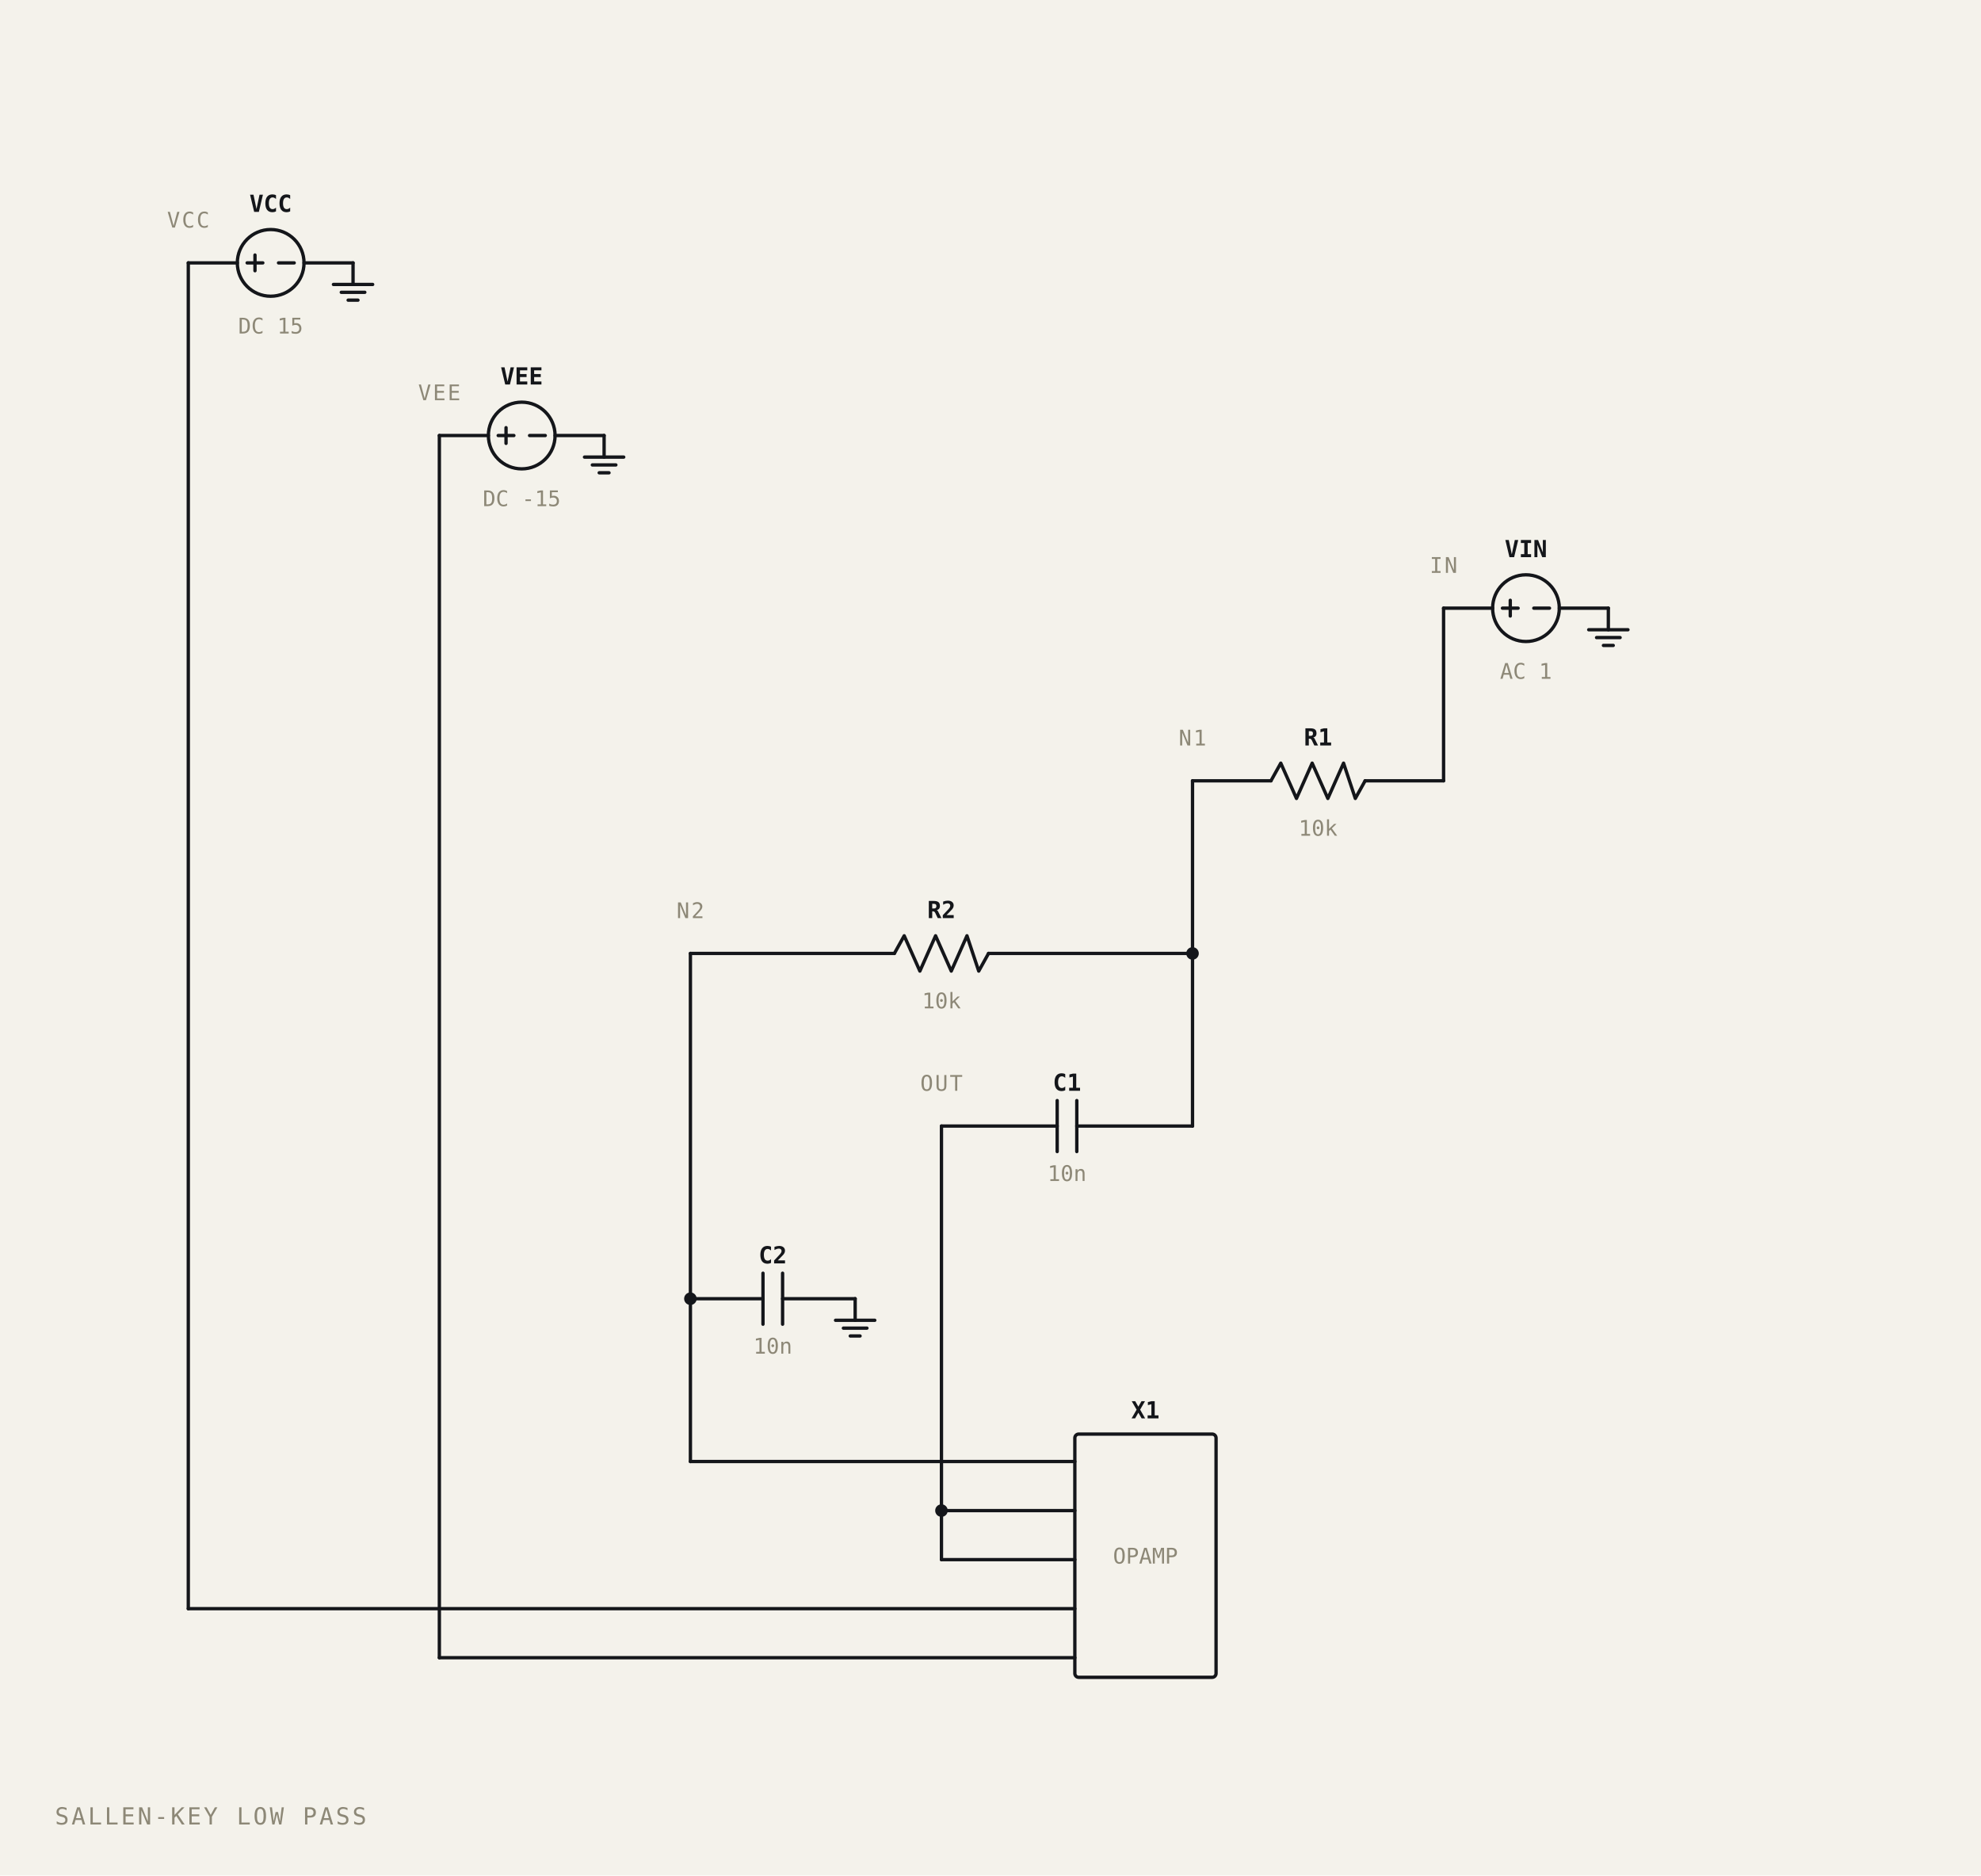
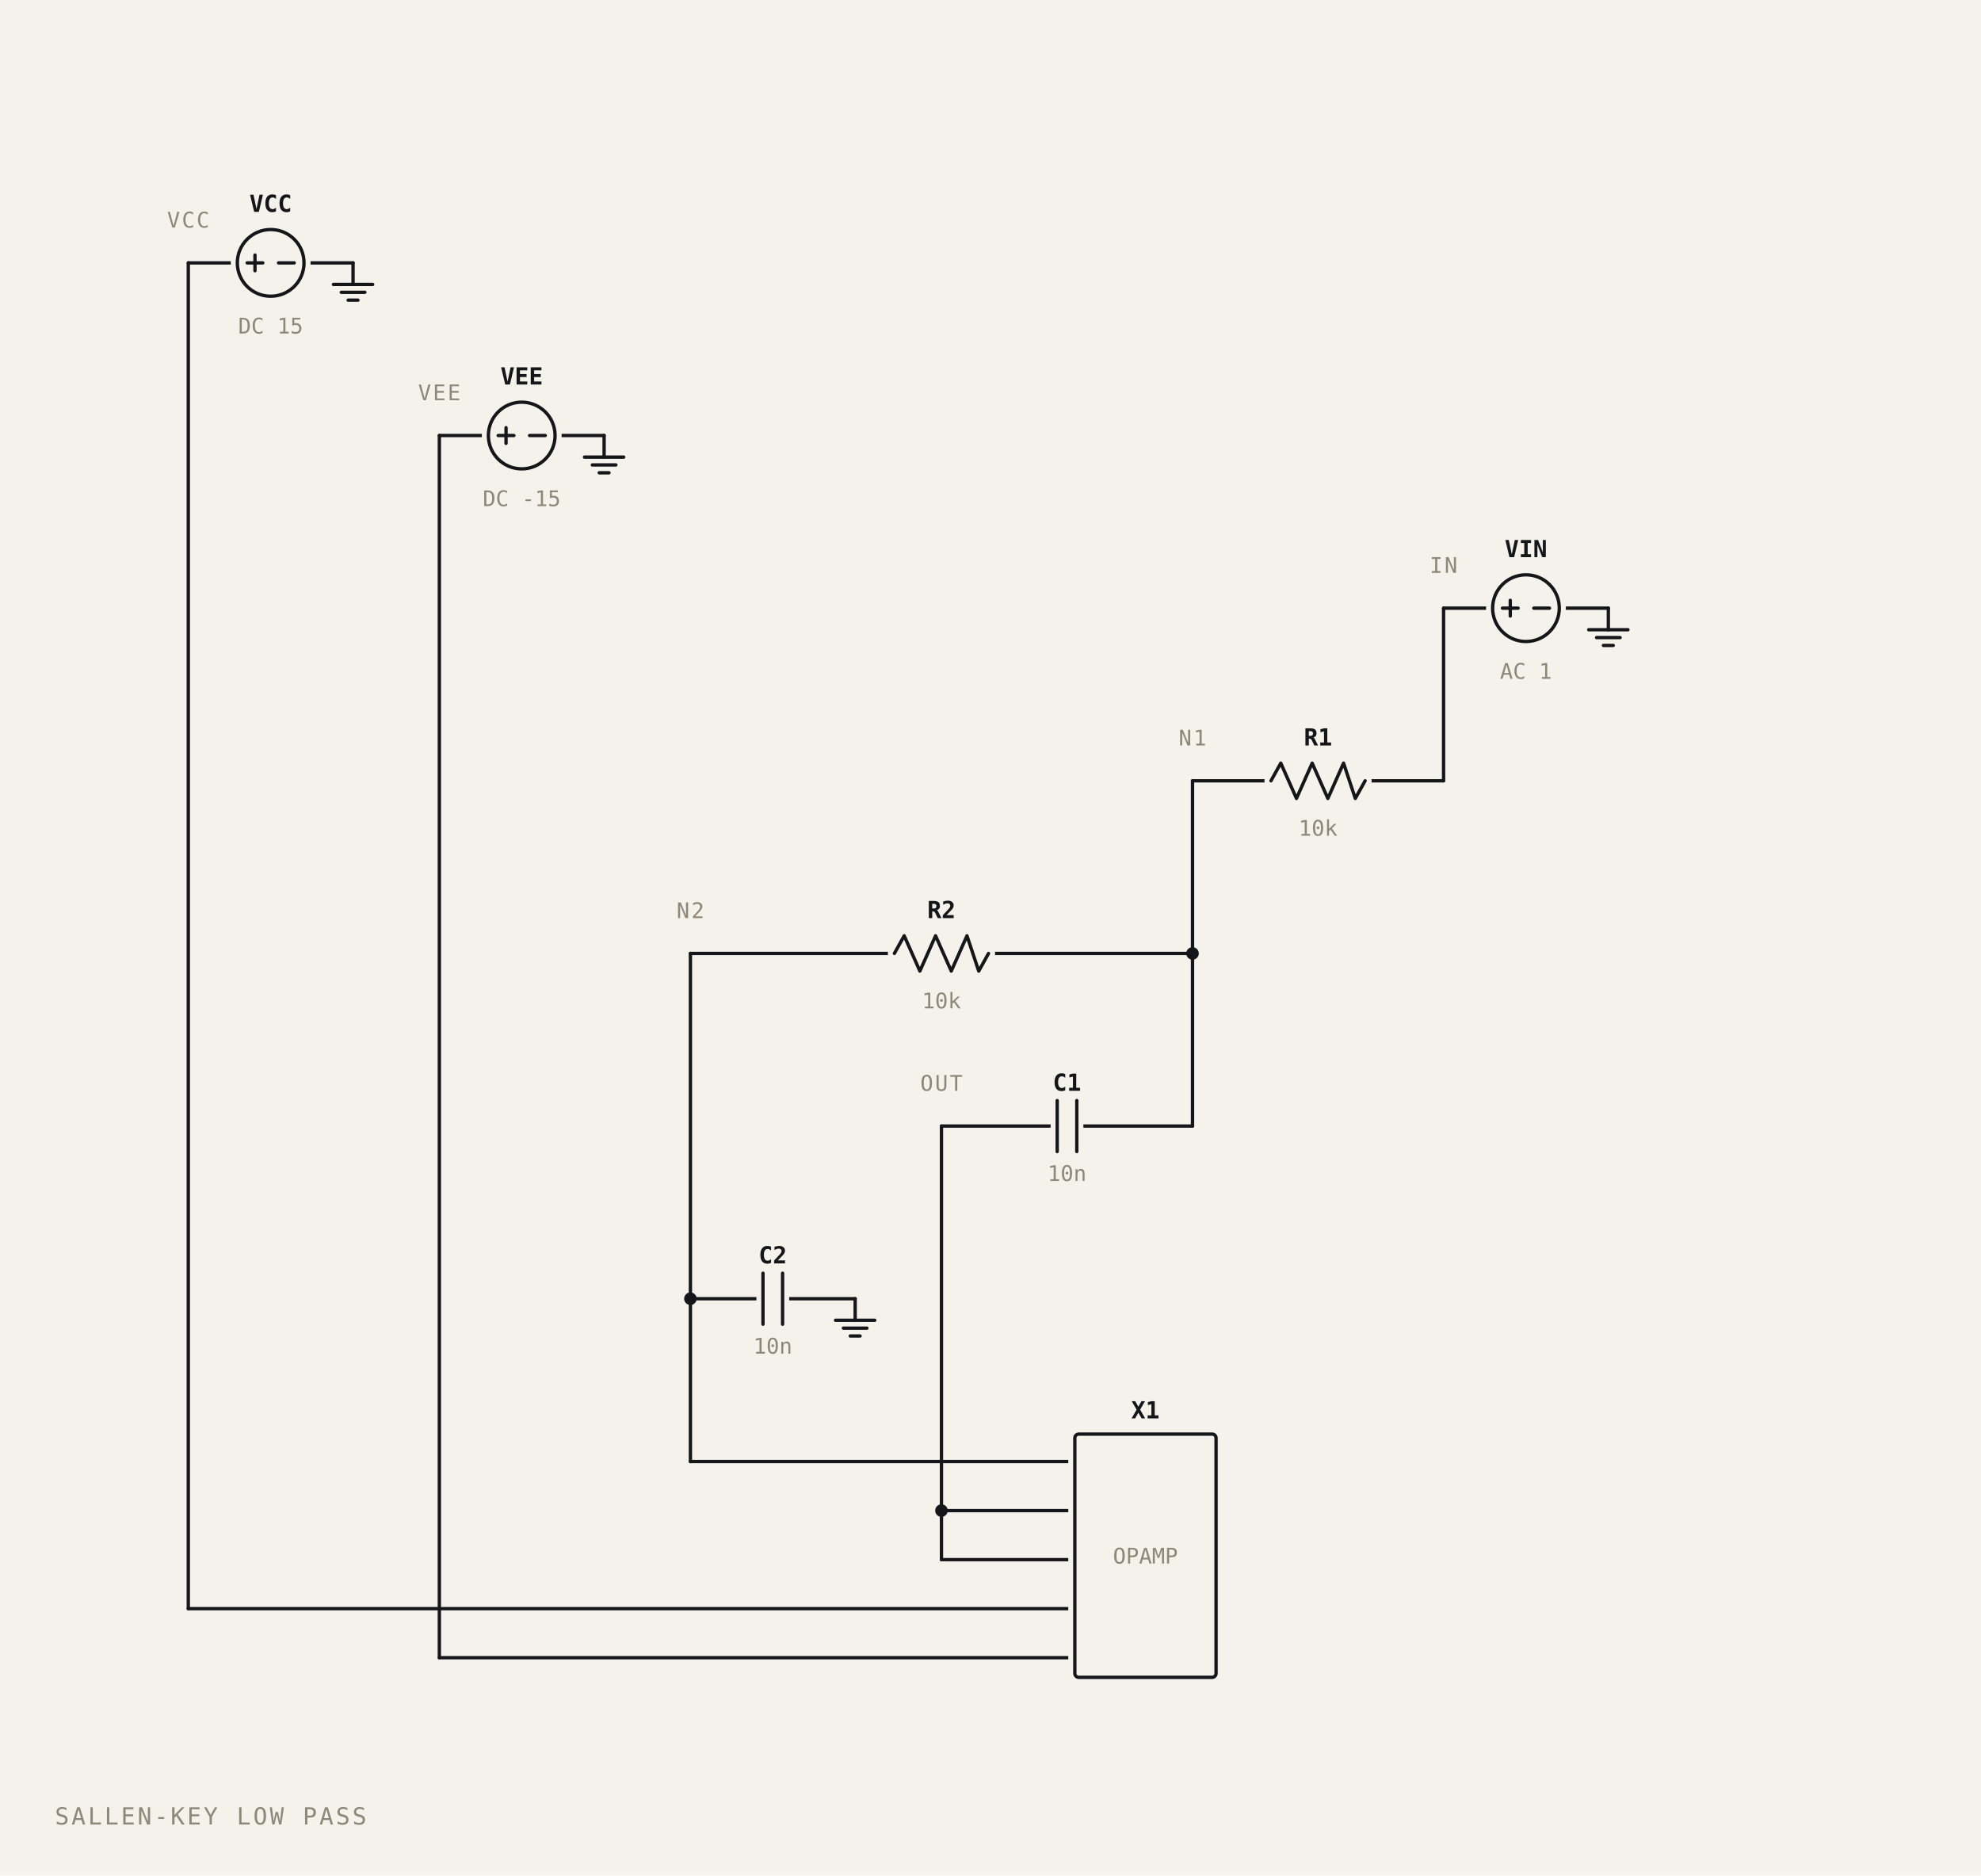
<svg xmlns="http://www.w3.org/2000/svg" width="1010" height="956" viewBox="0 0 1010 956">
  <rect width="1010" height="956" fill="#f4f2eb" />
  <path d="M 96 134 L 96 820" fill="none" stroke="#14161a" stroke-width="1.7" stroke-linecap="round" stroke-linejoin="round" />
  <path d="M 224 222 L 224 845" fill="none" stroke="#14161a" stroke-width="1.7" stroke-linecap="round" stroke-linejoin="round" />
  <path d="M 736 310 L 736 398" fill="none" stroke="#14161a" stroke-width="1.7" stroke-linecap="round" stroke-linejoin="round" />
  <path d="M 608 398 L 608 574" fill="none" stroke="#14161a" stroke-width="1.7" stroke-linecap="round" stroke-linejoin="round" />
  <path d="M 352 486 L 352 745" fill="none" stroke="#14161a" stroke-width="1.7" stroke-linecap="round" stroke-linejoin="round" />
  <path d="M 480 574 L 480 795" fill="none" stroke="#14161a" stroke-width="1.7" stroke-linecap="round" stroke-linejoin="round" />
  <path d="M 96 134 L 121 134" fill="none" stroke="#14161a" stroke-width="1.7" stroke-linecap="round" stroke-linejoin="round" />
  <path d="M 155 134 L 180 134" fill="none" stroke="#14161a" stroke-width="1.7" stroke-linecap="round" stroke-linejoin="round" />
  <path d="M 224 222 L 249 222" fill="none" stroke="#14161a" stroke-width="1.7" stroke-linecap="round" stroke-linejoin="round" />
  <path d="M 283 222 L 308 222" fill="none" stroke="#14161a" stroke-width="1.7" stroke-linecap="round" stroke-linejoin="round" />
  <path d="M 736 310 L 761 310" fill="none" stroke="#14161a" stroke-width="1.7" stroke-linecap="round" stroke-linejoin="round" />
  <path d="M 795 310 L 820 310" fill="none" stroke="#14161a" stroke-width="1.7" stroke-linecap="round" stroke-linejoin="round" />
  <path d="M 608 398 L 648 398" fill="none" stroke="#14161a" stroke-width="1.7" stroke-linecap="round" stroke-linejoin="round" />
  <path d="M 696 398 L 736 398" fill="none" stroke="#14161a" stroke-width="1.7" stroke-linecap="round" stroke-linejoin="round" />
  <path d="M 352 486 L 456 486" fill="none" stroke="#14161a" stroke-width="1.7" stroke-linecap="round" stroke-linejoin="round" />
  <path d="M 504 486 L 608 486" fill="none" stroke="#14161a" stroke-width="1.7" stroke-linecap="round" stroke-linejoin="round" />
  <path d="M 480 574 L 539 574" fill="none" stroke="#14161a" stroke-width="1.7" stroke-linecap="round" stroke-linejoin="round" />
  <path d="M 549 574 L 608 574" fill="none" stroke="#14161a" stroke-width="1.7" stroke-linecap="round" stroke-linejoin="round" />
  <path d="M 352 662 L 389 662" fill="none" stroke="#14161a" stroke-width="1.7" stroke-linecap="round" stroke-linejoin="round" />
  <path d="M 399 662 L 436 662" fill="none" stroke="#14161a" stroke-width="1.7" stroke-linecap="round" stroke-linejoin="round" />
  <path d="M 548 745 L 352 745" fill="none" stroke="#14161a" stroke-width="1.7" stroke-linecap="round" stroke-linejoin="round" />
  <path d="M 548 770 L 480 770" fill="none" stroke="#14161a" stroke-width="1.7" stroke-linecap="round" stroke-linejoin="round" />
  <path d="M 548 795 L 480 795" fill="none" stroke="#14161a" stroke-width="1.7" stroke-linecap="round" stroke-linejoin="round" />
  <path d="M 548 820 L 96 820" fill="none" stroke="#14161a" stroke-width="1.7" stroke-linecap="round" stroke-linejoin="round" />
  <path d="M 548 845 L 224 845" fill="none" stroke="#14161a" stroke-width="1.7" stroke-linecap="round" stroke-linejoin="round" />
  <circle cx="608" cy="486" r="3.2" fill="#14161a" />
  <circle cx="352" cy="662" r="3.2" fill="#14161a" />
  <circle cx="480" cy="770" r="3.2" fill="#14161a" />
  <path d="M 180 134 L 180 145" fill="none" stroke="#14161a" stroke-width="1.7" stroke-linecap="round" stroke-linejoin="round" />
  <path d="M 170 145 L 190 145" fill="none" stroke="#14161a" stroke-width="1.7" stroke-linecap="round" stroke-linejoin="round" />
  <path d="M 174 149 L 186 149" fill="none" stroke="#14161a" stroke-width="1.7" stroke-linecap="round" stroke-linejoin="round" />
  <path d="M 177.5 153 L 182.5 153" fill="none" stroke="#14161a" stroke-width="1.7" stroke-linecap="round" stroke-linejoin="round" />
  <path d="M 308 222 L 308 233" fill="none" stroke="#14161a" stroke-width="1.7" stroke-linecap="round" stroke-linejoin="round" />
  <path d="M 298 233 L 318 233" fill="none" stroke="#14161a" stroke-width="1.7" stroke-linecap="round" stroke-linejoin="round" />
  <path d="M 302 237 L 314 237" fill="none" stroke="#14161a" stroke-width="1.7" stroke-linecap="round" stroke-linejoin="round" />
  <path d="M 305.5 241 L 310.5 241" fill="none" stroke="#14161a" stroke-width="1.7" stroke-linecap="round" stroke-linejoin="round" />
  <path d="M 820 310 L 820 321" fill="none" stroke="#14161a" stroke-width="1.7" stroke-linecap="round" stroke-linejoin="round" />
  <path d="M 810 321 L 830 321" fill="none" stroke="#14161a" stroke-width="1.7" stroke-linecap="round" stroke-linejoin="round" />
  <path d="M 814 325 L 826 325" fill="none" stroke="#14161a" stroke-width="1.7" stroke-linecap="round" stroke-linejoin="round" />
  <path d="M 817.5 329 L 822.5 329" fill="none" stroke="#14161a" stroke-width="1.7" stroke-linecap="round" stroke-linejoin="round" />
  <path d="M 436 662 L 436 673" fill="none" stroke="#14161a" stroke-width="1.7" stroke-linecap="round" stroke-linejoin="round" />
  <path d="M 426 673 L 446 673" fill="none" stroke="#14161a" stroke-width="1.7" stroke-linecap="round" stroke-linejoin="round" />
  <path d="M 430 677 L 442 677" fill="none" stroke="#14161a" stroke-width="1.7" stroke-linecap="round" stroke-linejoin="round" />
  <path d="M 433.5 681 L 438.5 681" fill="none" stroke="#14161a" stroke-width="1.7" stroke-linecap="round" stroke-linejoin="round" />
+   <circle cx="138" cy="134" r="17" fill="none" stroke="#f4f2eb" stroke-width="6.7" />
+   <path d="M 126 134 L 134 134 M 130 130 L 130 138" fill="none" stroke="#f4f2eb" stroke-width="6.7" stroke-linecap="round" stroke-linejoin="round" />
+   <path d="M 142 134 L 150 134" fill="none" stroke="#f4f2eb" stroke-width="6.7" stroke-linecap="round" stroke-linejoin="round" />
+   <circle cx="266" cy="222" r="17" fill="none" stroke="#f4f2eb" stroke-width="6.7" />
+   <path d="M 254 222 L 262 222 M 258 218 L 258 226" fill="none" stroke="#f4f2eb" stroke-width="6.7" stroke-linecap="round" stroke-linejoin="round" />
+   <path d="M 270 222 L 278 222" fill="none" stroke="#f4f2eb" stroke-width="6.7" stroke-linecap="round" stroke-linejoin="round" />
+   <circle cx="778" cy="310" r="17" fill="none" stroke="#f4f2eb" stroke-width="6.7" />
+   <path d="M 766 310 L 774 310 M 770 306 L 770 314" fill="none" stroke="#f4f2eb" stroke-width="6.7" stroke-linecap="round" stroke-linejoin="round" />
+   <path d="M 782 310 L 790 310" fill="none" stroke="#f4f2eb" stroke-width="6.7" stroke-linecap="round" stroke-linejoin="round" />
+   <path d="M 648 398 L 653 389 L 661 407 L 669 389 L 677 407 L 685 389 L 691 407 L 696 398" fill="none" stroke="#f4f2eb" stroke-width="6.7" stroke-linecap="round" stroke-linejoin="round" />
+   <path d="M 456 486 L 461 477 L 469 495 L 477 477 L 485 495 L 493 477 L 499 495 L 504 486" fill="none" stroke="#f4f2eb" stroke-width="6.7" stroke-linecap="round" stroke-linejoin="round" />
+   <path d="M 539 561 L 539 587" fill="none" stroke="#f4f2eb" stroke-width="6.7" stroke-linecap="round" stroke-linejoin="round" />
+   <path d="M 549 561 L 549 587" fill="none" stroke="#f4f2eb" stroke-width="6.7" stroke-linecap="round" stroke-linejoin="round" />
+   <path d="M 389 649 L 389 675" fill="none" stroke="#f4f2eb" stroke-width="6.7" stroke-linecap="round" stroke-linejoin="round" />
+   <path d="M 399 649 L 399 675" fill="none" stroke="#f4f2eb" stroke-width="6.7" stroke-linecap="round" stroke-linejoin="round" />
+   <rect x="548" y="731" width="72" height="124" rx="2" fill="#f4f2eb" stroke="#f4f2eb" stroke-width="6.7" />
  <circle cx="138" cy="134" r="17" fill="none" stroke="#14161a" stroke-width="1.7" />
  <path d="M 126 134 L 134 134 M 130 130 L 130 138" fill="none" stroke="#14161a" stroke-width="1.7" stroke-linecap="round" stroke-linejoin="round" />
  <path d="M 142 134 L 150 134" fill="none" stroke="#14161a" stroke-width="1.7" stroke-linecap="round" stroke-linejoin="round" />
  <circle cx="266" cy="222" r="17" fill="none" stroke="#14161a" stroke-width="1.7" />
  <path d="M 254 222 L 262 222 M 258 218 L 258 226" fill="none" stroke="#14161a" stroke-width="1.7" stroke-linecap="round" stroke-linejoin="round" />
  <path d="M 270 222 L 278 222" fill="none" stroke="#14161a" stroke-width="1.7" stroke-linecap="round" stroke-linejoin="round" />
  <circle cx="778" cy="310" r="17" fill="none" stroke="#14161a" stroke-width="1.7" />
  <path d="M 766 310 L 774 310 M 770 306 L 770 314" fill="none" stroke="#14161a" stroke-width="1.7" stroke-linecap="round" stroke-linejoin="round" />
  <path d="M 782 310 L 790 310" fill="none" stroke="#14161a" stroke-width="1.7" stroke-linecap="round" stroke-linejoin="round" />
  <path d="M 648 398 L 653 389 L 661 407 L 669 389 L 677 407 L 685 389 L 691 407 L 696 398" fill="none" stroke="#14161a" stroke-width="1.7" stroke-linecap="round" stroke-linejoin="round" />
  <path d="M 456 486 L 461 477 L 469 495 L 477 477 L 485 495 L 493 477 L 499 495 L 504 486" fill="none" stroke="#14161a" stroke-width="1.7" stroke-linecap="round" stroke-linejoin="round" />
  <path d="M 539 561 L 539 587" fill="none" stroke="#14161a" stroke-width="1.7" stroke-linecap="round" stroke-linejoin="round" />
  <path d="M 549 561 L 549 587" fill="none" stroke="#14161a" stroke-width="1.7" stroke-linecap="round" stroke-linejoin="round" />
  <path d="M 389 649 L 389 675" fill="none" stroke="#14161a" stroke-width="1.7" stroke-linecap="round" stroke-linejoin="round" />
  <path d="M 399 649 L 399 675" fill="none" stroke="#14161a" stroke-width="1.7" stroke-linecap="round" stroke-linejoin="round" />
  <rect x="548" y="731" width="72" height="124" rx="2" fill="none" stroke="#14161a" stroke-width="1.7" />
  <text x="138" y="108" text-anchor="middle" font-family="ui-monospace, SFMono-Regular, Menlo, Consolas, monospace" font-size="12" stroke="#f4f2eb" stroke-width="3" paint-order="stroke" stroke-linejoin="round" font-weight="600" fill="#14161a">VCC</text>
  <text x="138" y="170" text-anchor="middle" font-family="ui-monospace, SFMono-Regular, Menlo, Consolas, monospace" font-size="11" stroke="#f4f2eb" stroke-width="3" paint-order="stroke" stroke-linejoin="round" fill="#8d8877">DC 15</text>
  <text x="266" y="196" text-anchor="middle" font-family="ui-monospace, SFMono-Regular, Menlo, Consolas, monospace" font-size="12" stroke="#f4f2eb" stroke-width="3" paint-order="stroke" stroke-linejoin="round" font-weight="600" fill="#14161a">VEE</text>
  <text x="266" y="258" text-anchor="middle" font-family="ui-monospace, SFMono-Regular, Menlo, Consolas, monospace" font-size="11" stroke="#f4f2eb" stroke-width="3" paint-order="stroke" stroke-linejoin="round" fill="#8d8877">DC -15</text>
  <text x="778" y="284" text-anchor="middle" font-family="ui-monospace, SFMono-Regular, Menlo, Consolas, monospace" font-size="12" stroke="#f4f2eb" stroke-width="3" paint-order="stroke" stroke-linejoin="round" font-weight="600" fill="#14161a">VIN</text>
  <text x="778" y="346" text-anchor="middle" font-family="ui-monospace, SFMono-Regular, Menlo, Consolas, monospace" font-size="11" stroke="#f4f2eb" stroke-width="3" paint-order="stroke" stroke-linejoin="round" fill="#8d8877">AC 1</text>
  <text x="672" y="380" text-anchor="middle" font-family="ui-monospace, SFMono-Regular, Menlo, Consolas, monospace" font-size="12" stroke="#f4f2eb" stroke-width="3" paint-order="stroke" stroke-linejoin="round" font-weight="600" fill="#14161a">R1</text>
  <text x="672" y="426" text-anchor="middle" font-family="ui-monospace, SFMono-Regular, Menlo, Consolas, monospace" font-size="11" stroke="#f4f2eb" stroke-width="3" paint-order="stroke" stroke-linejoin="round" fill="#8d8877">10k</text>
  <text x="480" y="468" text-anchor="middle" font-family="ui-monospace, SFMono-Regular, Menlo, Consolas, monospace" font-size="12" stroke="#f4f2eb" stroke-width="3" paint-order="stroke" stroke-linejoin="round" font-weight="600" fill="#14161a">R2</text>
  <text x="480" y="514" text-anchor="middle" font-family="ui-monospace, SFMono-Regular, Menlo, Consolas, monospace" font-size="11" stroke="#f4f2eb" stroke-width="3" paint-order="stroke" stroke-linejoin="round" fill="#8d8877">10k</text>
  <text x="544" y="556" text-anchor="middle" font-family="ui-monospace, SFMono-Regular, Menlo, Consolas, monospace" font-size="12" stroke="#f4f2eb" stroke-width="3" paint-order="stroke" stroke-linejoin="round" font-weight="600" fill="#14161a">C1</text>
  <text x="544" y="602" text-anchor="middle" font-family="ui-monospace, SFMono-Regular, Menlo, Consolas, monospace" font-size="11" stroke="#f4f2eb" stroke-width="3" paint-order="stroke" stroke-linejoin="round" fill="#8d8877">10n</text>
  <text x="394" y="644" text-anchor="middle" font-family="ui-monospace, SFMono-Regular, Menlo, Consolas, monospace" font-size="12" stroke="#f4f2eb" stroke-width="3" paint-order="stroke" stroke-linejoin="round" font-weight="600" fill="#14161a">C2</text>
  <text x="394" y="690" text-anchor="middle" font-family="ui-monospace, SFMono-Regular, Menlo, Consolas, monospace" font-size="11" stroke="#f4f2eb" stroke-width="3" paint-order="stroke" stroke-linejoin="round" fill="#8d8877">10n</text>
  <text x="584" y="797" text-anchor="middle" font-family="ui-monospace, SFMono-Regular, Menlo, Consolas, monospace" font-size="11" stroke="#f4f2eb" stroke-width="3" paint-order="stroke" stroke-linejoin="round" fill="#8d8877">OPAMP</text>
  <text x="584" y="723" text-anchor="middle" font-family="ui-monospace, SFMono-Regular, Menlo, Consolas, monospace" font-size="12" stroke="#f4f2eb" stroke-width="3" paint-order="stroke" stroke-linejoin="round" font-weight="600" fill="#14161a">X1</text>
  <text x="96" y="116" text-anchor="middle" font-family="ui-monospace, SFMono-Regular, Menlo, Consolas, monospace" font-size="11" stroke="#f4f2eb" stroke-width="3" paint-order="stroke" stroke-linejoin="round" letter-spacing="0.08em" fill="#8d8877">VCC</text>
  <text x="224" y="204" text-anchor="middle" font-family="ui-monospace, SFMono-Regular, Menlo, Consolas, monospace" font-size="11" stroke="#f4f2eb" stroke-width="3" paint-order="stroke" stroke-linejoin="round" letter-spacing="0.08em" fill="#8d8877">VEE</text>
  <text x="736" y="292" text-anchor="middle" font-family="ui-monospace, SFMono-Regular, Menlo, Consolas, monospace" font-size="11" stroke="#f4f2eb" stroke-width="3" paint-order="stroke" stroke-linejoin="round" letter-spacing="0.08em" fill="#8d8877">IN</text>
  <text x="608" y="380" text-anchor="middle" font-family="ui-monospace, SFMono-Regular, Menlo, Consolas, monospace" font-size="11" stroke="#f4f2eb" stroke-width="3" paint-order="stroke" stroke-linejoin="round" letter-spacing="0.08em" fill="#8d8877">N1</text>
  <text x="352" y="468" text-anchor="middle" font-family="ui-monospace, SFMono-Regular, Menlo, Consolas, monospace" font-size="11" stroke="#f4f2eb" stroke-width="3" paint-order="stroke" stroke-linejoin="round" letter-spacing="0.08em" fill="#8d8877">N2</text>
  <text x="480" y="556" text-anchor="middle" font-family="ui-monospace, SFMono-Regular, Menlo, Consolas, monospace" font-size="11" stroke="#f4f2eb" stroke-width="3" paint-order="stroke" stroke-linejoin="round" letter-spacing="0.08em" fill="#8d8877">OUT</text>
  <text x="28" y="930" text-anchor="start" font-family="ui-monospace, SFMono-Regular, Menlo, Consolas, monospace" font-size="12" stroke="#f4f2eb" stroke-width="3" paint-order="stroke" stroke-linejoin="round" letter-spacing="0.1em" fill="#8d8877">SALLEN-KEY LOW PASS</text>
</svg>
